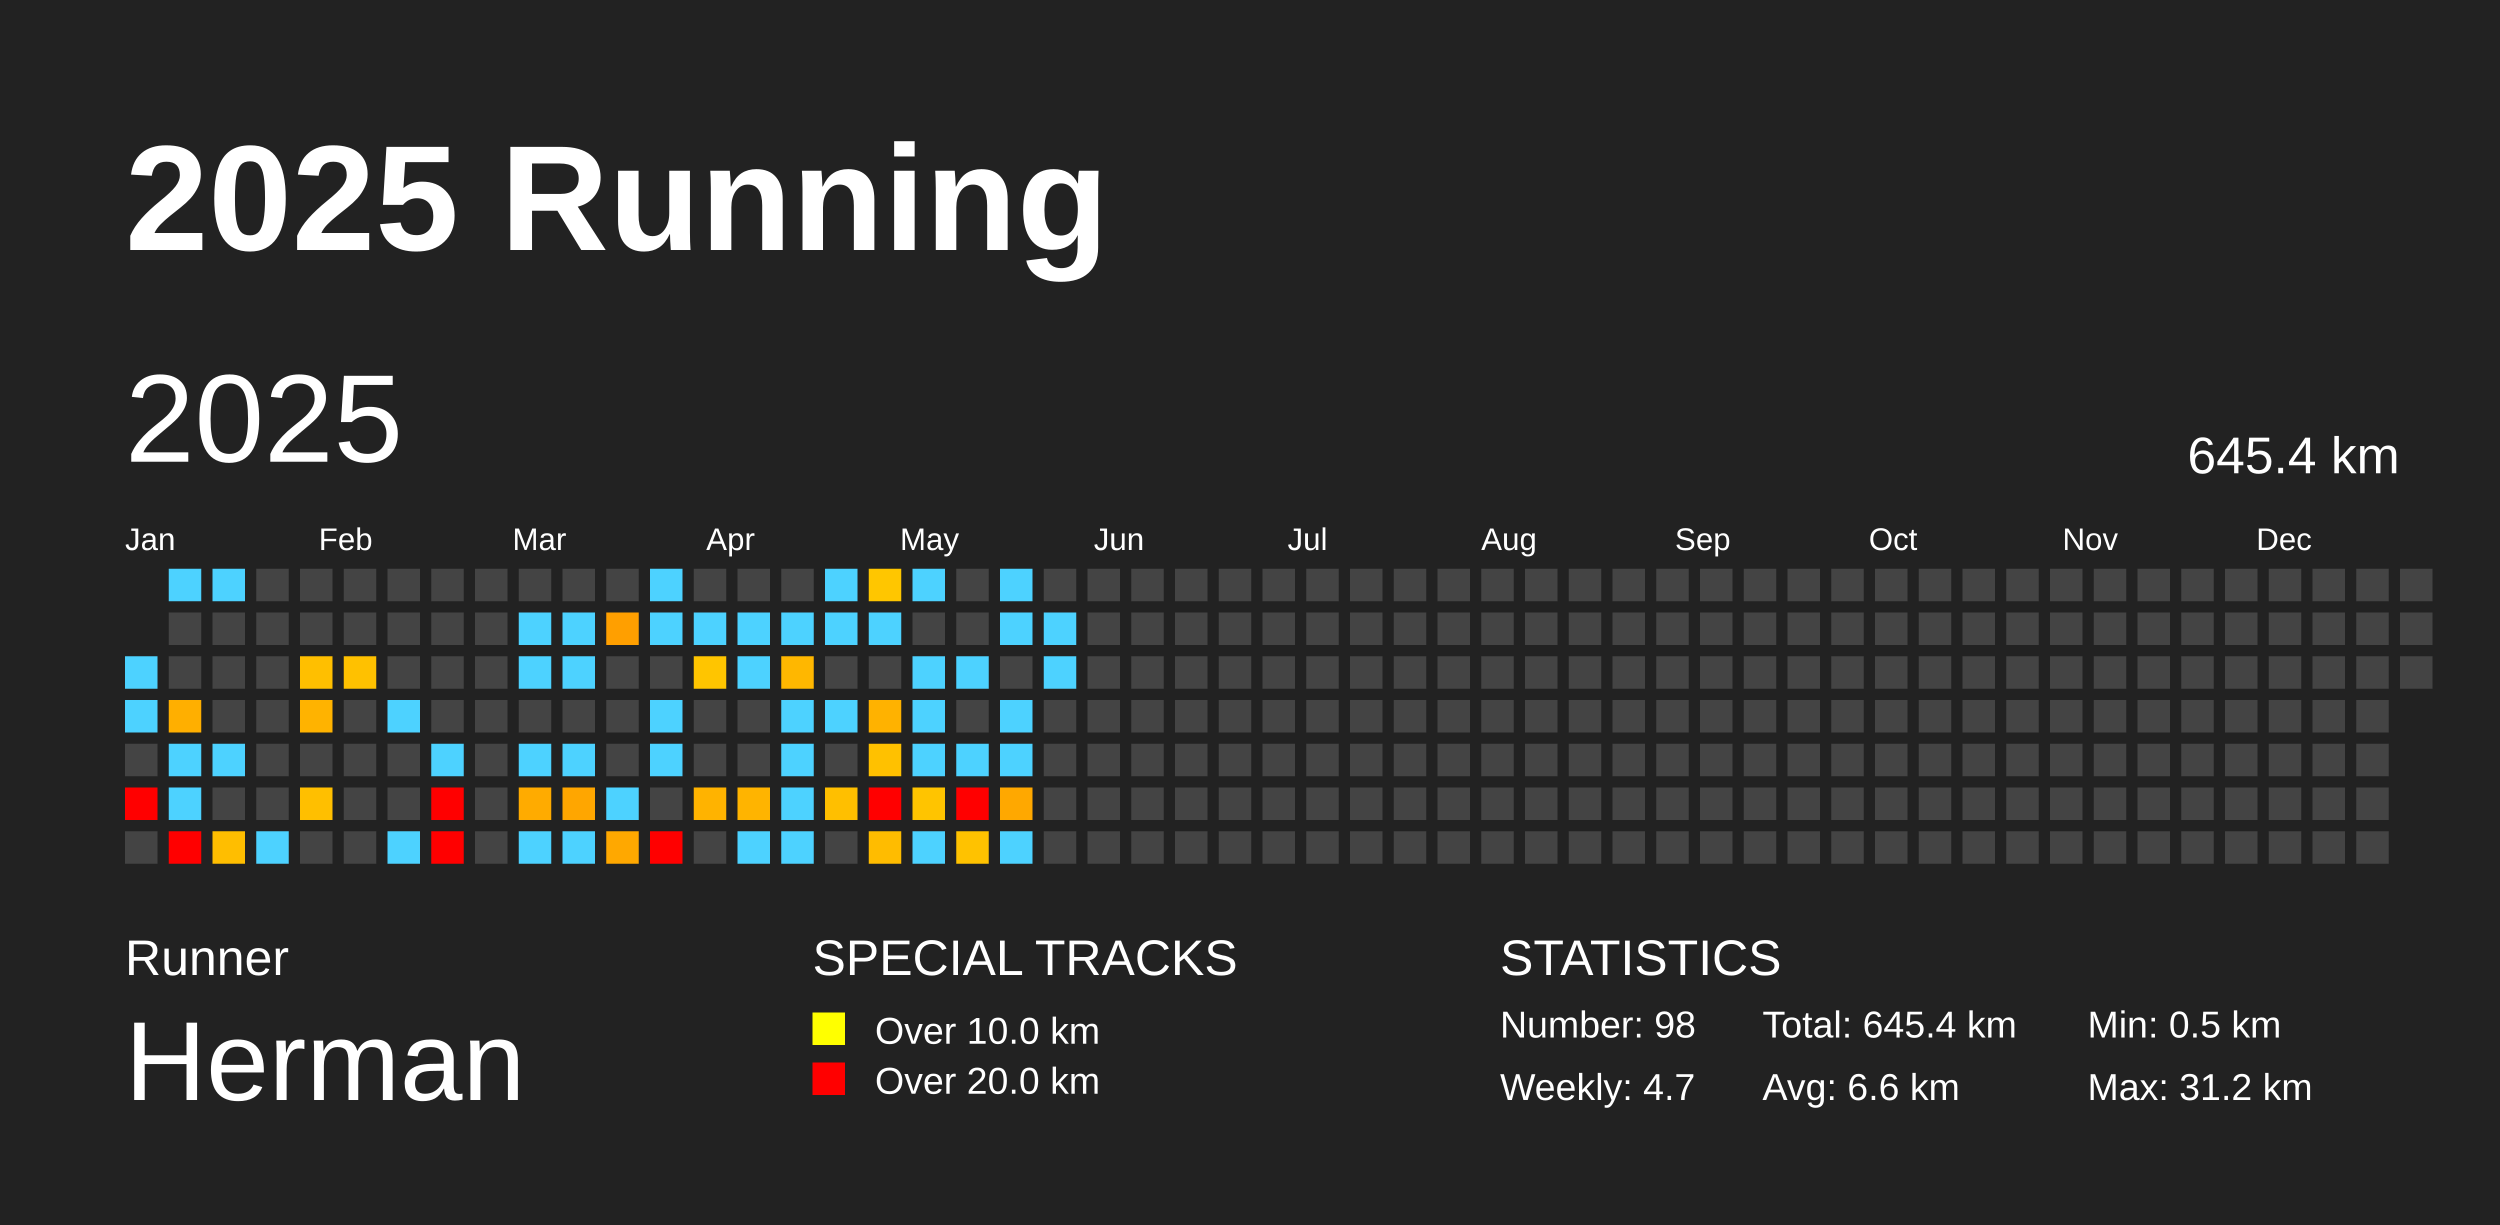
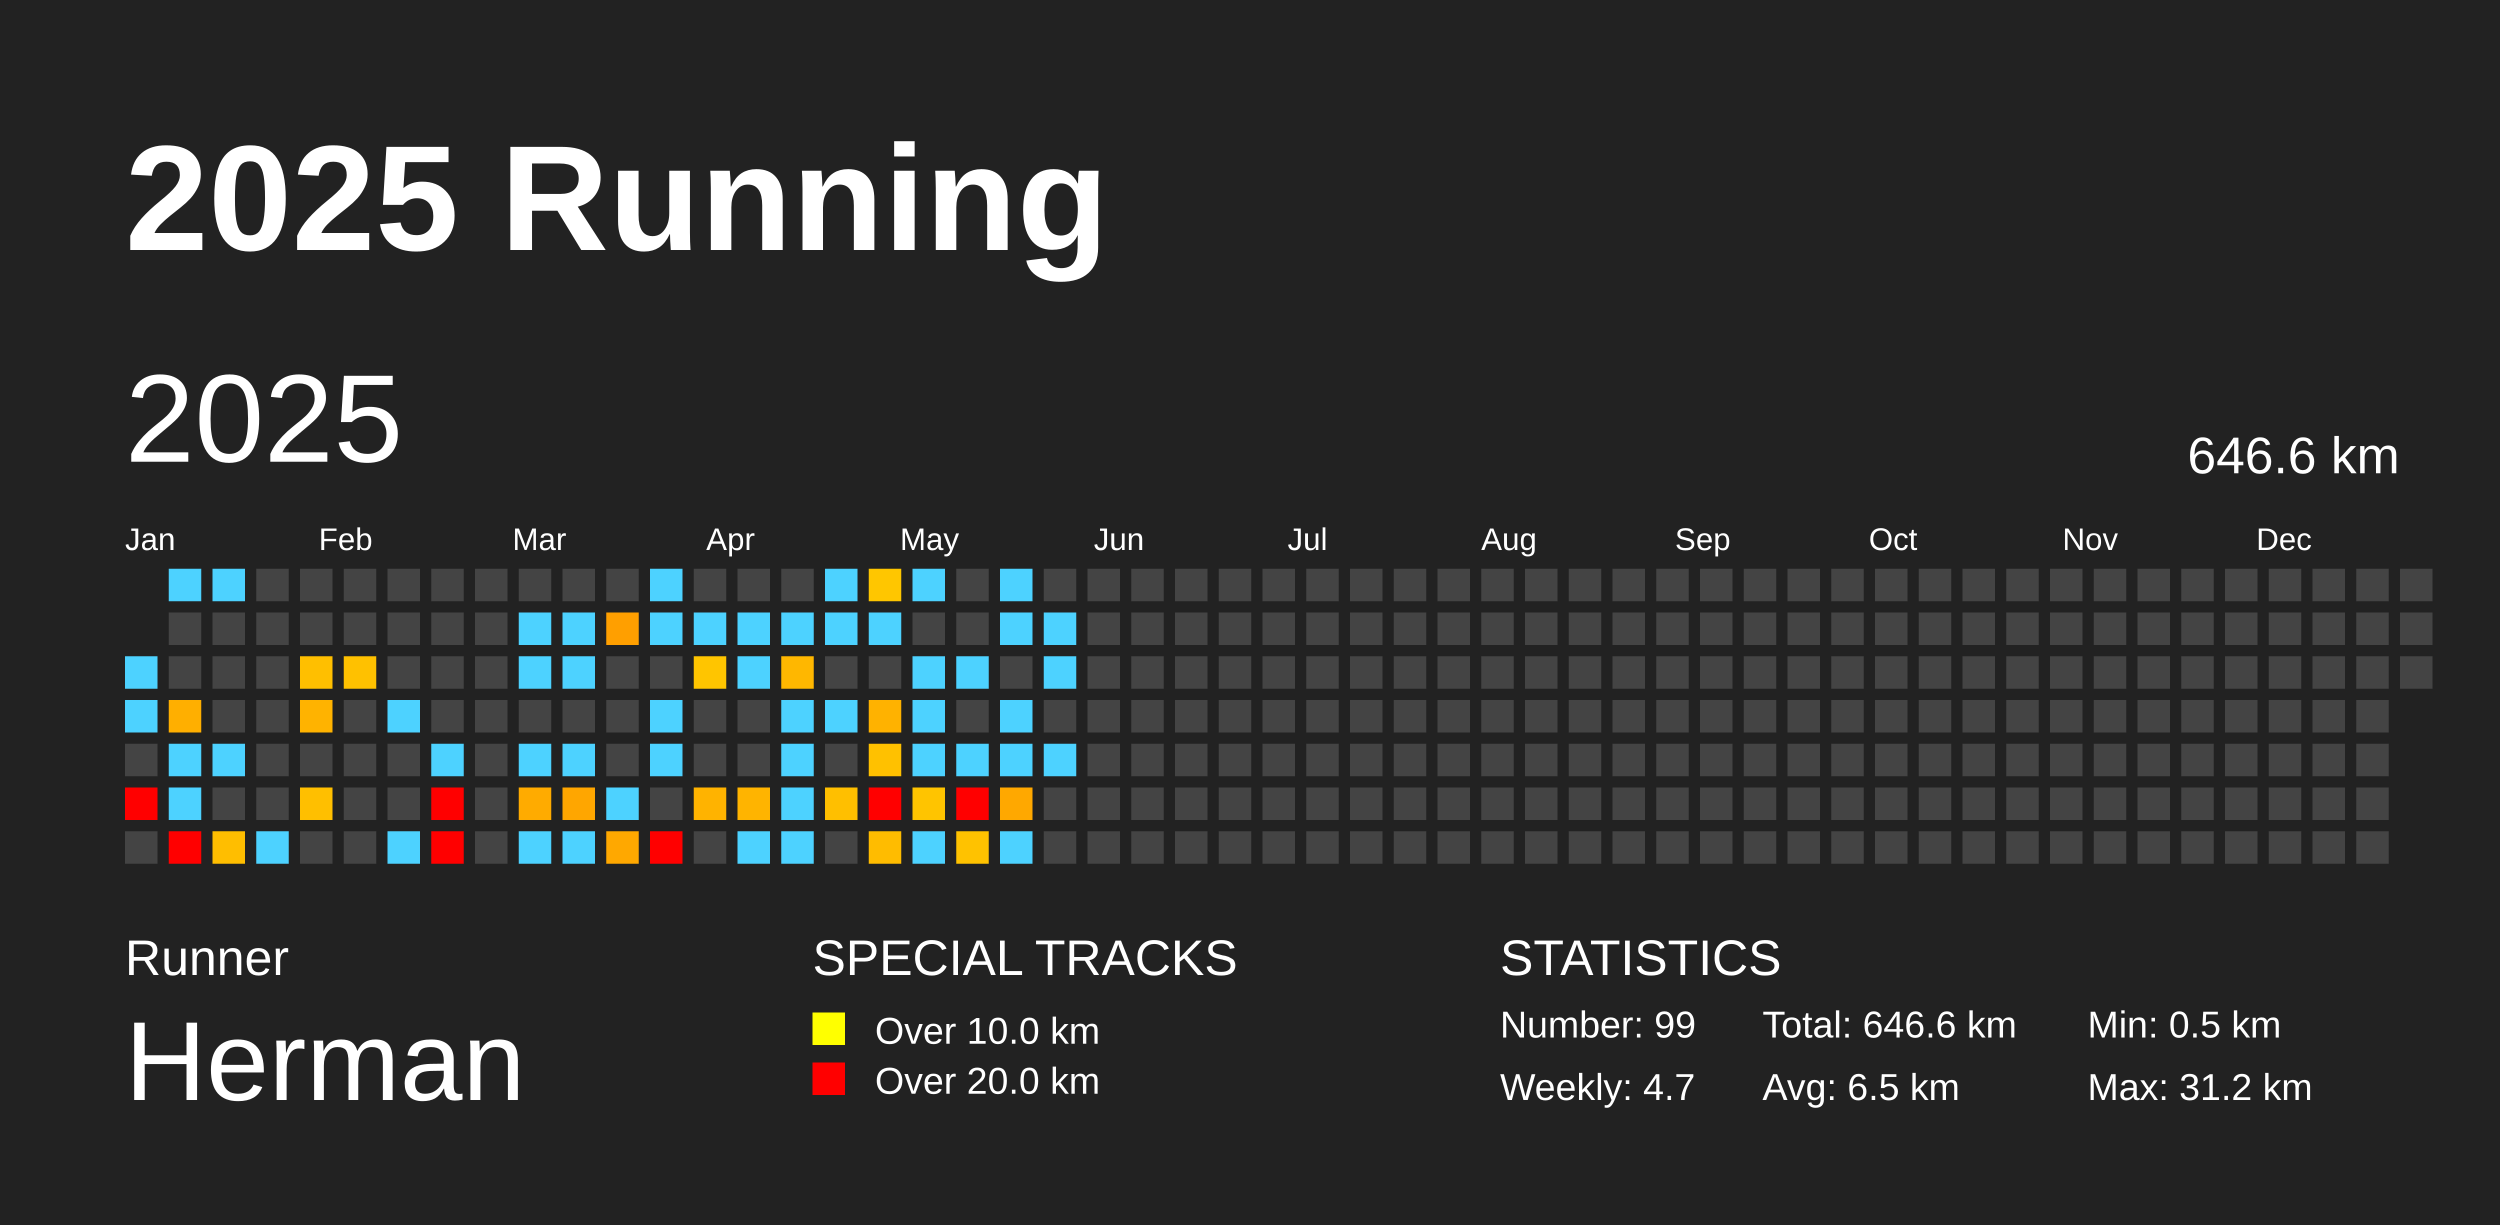
<svg xmlns="http://www.w3.org/2000/svg" baseProfile="full" height="98mm" version="1.1" viewBox="0,0,200,98" width="200mm">
  <defs />
  <rect fill="#222222" height="98" width="200" x="0" y="0" />
  <text fill="#FFFFFF" style="font-size:12px; font-family:Arial; font-weight:bold;" x="10" y="20">2025 Running</text>
  <text fill="#FFFFFF" style="font-size:4px; font-family:Arial" x="10" y="78">Runner</text>
  <text fill="#FFFFFF" style="font-size:9px; font-family:Arial" x="10" y="88">Herman</text>
  <text fill="#FFFFFF" style="font-size:4px; font-family:Arial" x="65" y="78">SPECIAL TRACKS</text>
  <rect fill="yellow" height="2.6" width="2.6" x="65" y="81" />
  <text fill="#FFFFFF" style="font-size:3px; font-family:Arial" x="70" y="83.5">Over 10.0 km</text>
  <rect fill="red" height="2.6" width="2.6" x="65" y="85" />
  <text fill="#FFFFFF" style="font-size:3px; font-family:Arial" x="70" y="87.5">Over 20.0 km</text>
  <text fill="#FFFFFF" style="font-size:4px; font-family:Arial" x="120" y="78">STATISTICS</text>
-   <text fill="#FFFFFF" style="font-size:3px; font-family:Arial" x="120" y="83">Number: 98</text>
+   <text fill="#FFFFFF" style="font-size:3px; font-family:Arial" x="120" y="83">Number: 99</text>
  <text fill="#FFFFFF" style="font-size:3px; font-family:Arial" x="120" y="88">Weekly: 4.7</text>
-   <text fill="#FFFFFF" style="font-size:3px; font-family:Arial" x="141" y="83">Total: 645.4 km</text>
-   <text fill="#FFFFFF" style="font-size:3px; font-family:Arial" x="141" y="88">Avg: 6.6 km</text>
+   <text fill="#FFFFFF" style="font-size:3px; font-family:Arial" x="141" y="83">Total: 646.6 km</text>
+   <text fill="#FFFFFF" style="font-size:3px; font-family:Arial" x="141" y="88">Avg: 6.5 km</text>
  <text fill="#FFFFFF" style="font-size:3px; font-family:Arial" x="167" y="83">Min: 0.5 km</text>
  <text fill="#FFFFFF" style="font-size:3px; font-family:Arial" x="167" y="88">Max: 31.2 km</text>
  <text dominant-baseline="hanging" fill="#FFFFFF" style="font-size:10.0px; font-family:Arial;" x="10" y="30">2025</text>
-   <text dominant-baseline="hanging" fill="#FFFFFF" style="font-size:4.125px; font-family:Arial;" x="175" y="35">645.4 km</text>
+   <text dominant-baseline="hanging" fill="#FFFFFF" style="font-size:4.125px; font-family:Arial;" x="175" y="35">646.6 km</text>
  <text fill="#FFFFFF" style="font-size:2.5px; font-family:Arial" x="10.0" y="44">Jan</text>
  <text fill="#FFFFFF" style="font-size:2.5px; font-family:Arial" x="25.5" y="44">Feb</text>
  <text fill="#FFFFFF" style="font-size:2.5px; font-family:Arial" x="41.0" y="44">Mar</text>
  <text fill="#FFFFFF" style="font-size:2.5px; font-family:Arial" x="56.5" y="44">Apr</text>
  <text fill="#FFFFFF" style="font-size:2.5px; font-family:Arial" x="72.0" y="44">May</text>
  <text fill="#FFFFFF" style="font-size:2.5px; font-family:Arial" x="87.5" y="44">Jun</text>
  <text fill="#FFFFFF" style="font-size:2.5px; font-family:Arial" x="103.0" y="44">Jul</text>
  <text fill="#FFFFFF" style="font-size:2.5px; font-family:Arial" x="118.5" y="44">Aug</text>
  <text fill="#FFFFFF" style="font-size:2.5px; font-family:Arial" x="134.0" y="44">Sep</text>
  <text fill="#FFFFFF" style="font-size:2.5px; font-family:Arial" x="149.5" y="44">Oct</text>
  <text fill="#FFFFFF" style="font-size:2.5px; font-family:Arial" x="165.0" y="44">Nov</text>
  <text fill="#FFFFFF" style="font-size:2.5px; font-family:Arial" x="180.5" y="44">Dec</text>
  <rect fill="#4dd2ff" height="2.6" width="2.6" x="10.0" y="52.5" />
  <rect fill="#4dd2ff" height="2.6" width="2.6" x="10.0" y="56.0" />
  <rect fill="#444444" height="2.6" width="2.6" x="10.0" y="59.5" />
  <rect fill="red" height="2.6" width="2.6" x="10.0" y="63.0" />
  <rect fill="#444444" height="2.6" width="2.6" x="10.0" y="66.5" />
  <rect fill="#4dd2ff" height="2.6" width="2.6" x="13.5" y="45.5" />
  <rect fill="#444444" height="2.6" width="2.6" x="13.5" y="49.0" />
  <rect fill="#444444" height="2.6" width="2.6" x="13.5" y="52.5" />
  <rect fill="#ffaf00" height="2.6" width="2.6" x="13.5" y="56.0" />
  <rect fill="#4dd2ff" height="2.6" width="2.6" x="13.5" y="59.5" />
  <rect fill="#4dd2ff" height="2.6" width="2.6" x="13.5" y="63.0" />
  <rect fill="red" height="2.6" width="2.6" x="13.5" y="66.5" />
  <rect fill="#4dd2ff" height="2.6" width="2.6" x="17.0" y="45.5" />
  <rect fill="#444444" height="2.6" width="2.6" x="17.0" y="49.0" />
  <rect fill="#444444" height="2.6" width="2.6" x="17.0" y="52.5" />
  <rect fill="#444444" height="2.6" width="2.6" x="17.0" y="56.0" />
  <rect fill="#4dd2ff" height="2.6" width="2.6" x="17.0" y="59.5" />
  <rect fill="#444444" height="2.6" width="2.6" x="17.0" y="63.0" />
  <rect fill="#ffbe00" height="2.6" width="2.6" x="17.0" y="66.5" />
  <rect fill="#444444" height="2.6" width="2.6" x="20.5" y="45.5" />
  <rect fill="#444444" height="2.6" width="2.6" x="20.5" y="49.0" />
  <rect fill="#444444" height="2.6" width="2.6" x="20.5" y="52.5" />
  <rect fill="#444444" height="2.6" width="2.6" x="20.5" y="56.0" />
  <rect fill="#444444" height="2.6" width="2.6" x="20.5" y="59.5" />
  <rect fill="#444444" height="2.6" width="2.6" x="20.5" y="63.0" />
  <rect fill="#4dd2ff" height="2.6" width="2.6" x="20.5" y="66.5" />
  <rect fill="#444444" height="2.6" width="2.6" x="24.0" y="45.5" />
  <rect fill="#444444" height="2.6" width="2.6" x="24.0" y="49.0" />
  <rect fill="#ffbf00" height="2.6" width="2.6" x="24.0" y="52.5" />
  <rect fill="#ffb300" height="2.6" width="2.6" x="24.0" y="56.0" />
  <rect fill="#444444" height="2.6" width="2.6" x="24.0" y="59.5" />
  <rect fill="#ffbf00" height="2.6" width="2.6" x="24.0" y="63.0" />
  <rect fill="#444444" height="2.6" width="2.6" x="24.0" y="66.5" />
  <rect fill="#444444" height="2.6" width="2.6" x="27.5" y="45.5" />
  <rect fill="#444444" height="2.6" width="2.6" x="27.5" y="49.0" />
  <rect fill="#ffc100" height="2.6" width="2.6" x="27.5" y="52.5" />
  <rect fill="#444444" height="2.6" width="2.6" x="27.5" y="56.0" />
  <rect fill="#444444" height="2.6" width="2.6" x="27.5" y="59.5" />
  <rect fill="#444444" height="2.6" width="2.6" x="27.5" y="63.0" />
  <rect fill="#444444" height="2.6" width="2.6" x="27.5" y="66.5" />
  <rect fill="#444444" height="2.6" width="2.6" x="31.0" y="45.5" />
  <rect fill="#444444" height="2.6" width="2.6" x="31.0" y="49.0" />
  <rect fill="#444444" height="2.6" width="2.6" x="31.0" y="52.5" />
  <rect fill="#4dd2ff" height="2.6" width="2.6" x="31.0" y="56.0" />
  <rect fill="#444444" height="2.6" width="2.6" x="31.0" y="59.5" />
  <rect fill="#444444" height="2.6" width="2.6" x="31.0" y="63.0" />
  <rect fill="#4dd2ff" height="2.6" width="2.6" x="31.0" y="66.5" />
  <rect fill="#444444" height="2.6" width="2.6" x="34.5" y="45.5" />
  <rect fill="#444444" height="2.6" width="2.6" x="34.5" y="49.0" />
  <rect fill="#444444" height="2.6" width="2.6" x="34.5" y="52.5" />
  <rect fill="#444444" height="2.6" width="2.6" x="34.5" y="56.0" />
  <rect fill="#4dd2ff" height="2.6" width="2.6" x="34.5" y="59.5" />
  <rect fill="red" height="2.6" width="2.6" x="34.5" y="63.0" />
  <rect fill="red" height="2.6" width="2.6" x="34.5" y="66.5" />
  <rect fill="#444444" height="2.6" width="2.6" x="38.0" y="45.5" />
  <rect fill="#444444" height="2.6" width="2.6" x="38.0" y="49.0" />
  <rect fill="#444444" height="2.6" width="2.6" x="38.0" y="52.5" />
  <rect fill="#444444" height="2.6" width="2.6" x="38.0" y="56.0" />
  <rect fill="#444444" height="2.6" width="2.6" x="38.0" y="59.5" />
  <rect fill="#444444" height="2.6" width="2.6" x="38.0" y="63.0" />
  <rect fill="#444444" height="2.6" width="2.6" x="38.0" y="66.5" />
  <rect fill="#444444" height="2.6" width="2.6" x="41.5" y="45.5" />
  <rect fill="#4dd2ff" height="2.6" width="2.6" x="41.5" y="49.0" />
  <rect fill="#4dd2ff" height="2.6" width="2.6" x="41.5" y="52.5" />
  <rect fill="#444444" height="2.6" width="2.6" x="41.5" y="56.0" />
  <rect fill="#4dd2ff" height="2.6" width="2.6" x="41.5" y="59.5" />
  <rect fill="#ffab00" height="2.6" width="2.6" x="41.5" y="63.0" />
  <rect fill="#4dd2ff" height="2.6" width="2.6" x="41.5" y="66.5" />
  <rect fill="#444444" height="2.6" width="2.6" x="45.0" y="45.5" />
  <rect fill="#4dd2ff" height="2.6" width="2.6" x="45.0" y="49.0" />
  <rect fill="#4dd2ff" height="2.6" width="2.6" x="45.0" y="52.5" />
  <rect fill="#444444" height="2.6" width="2.6" x="45.0" y="56.0" />
  <rect fill="#4dd2ff" height="2.6" width="2.6" x="45.0" y="59.5" />
  <rect fill="#ffa600" height="2.6" width="2.6" x="45.0" y="63.0" />
  <rect fill="#4dd2ff" height="2.6" width="2.6" x="45.0" y="66.5" />
  <rect fill="#444444" height="2.6" width="2.6" x="48.5" y="45.5" />
  <rect fill="#ff9f00" height="2.6" width="2.6" x="48.5" y="49.0" />
  <rect fill="#444444" height="2.6" width="2.6" x="48.5" y="52.5" />
  <rect fill="#444444" height="2.6" width="2.6" x="48.5" y="56.0" />
  <rect fill="#444444" height="2.6" width="2.6" x="48.5" y="59.5" />
  <rect fill="#4dd2ff" height="2.6" width="2.6" x="48.5" y="63.0" />
  <rect fill="#ffa800" height="2.6" width="2.6" x="48.5" y="66.5" />
  <rect fill="#4dd2ff" height="2.6" width="2.6" x="52.0" y="45.5" />
  <rect fill="#4dd2ff" height="2.6" width="2.6" x="52.0" y="49.0" />
  <rect fill="#444444" height="2.6" width="2.6" x="52.0" y="52.5" />
  <rect fill="#4dd2ff" height="2.6" width="2.6" x="52.0" y="56.0" />
  <rect fill="#4dd2ff" height="2.6" width="2.6" x="52.0" y="59.5" />
  <rect fill="#444444" height="2.6" width="2.6" x="52.0" y="63.0" />
  <rect fill="red" height="2.6" width="2.6" x="52.0" y="66.5" />
  <rect fill="#444444" height="2.6" width="2.6" x="55.5" y="45.5" />
  <rect fill="#4dd2ff" height="2.6" width="2.6" x="55.5" y="49.0" />
  <rect fill="#ffc500" height="2.6" width="2.6" x="55.5" y="52.5" />
  <rect fill="#444444" height="2.6" width="2.6" x="55.5" y="56.0" />
  <rect fill="#444444" height="2.6" width="2.6" x="55.5" y="59.5" />
  <rect fill="#ffb300" height="2.6" width="2.6" x="55.5" y="63.0" />
  <rect fill="#444444" height="2.6" width="2.6" x="55.5" y="66.5" />
  <rect fill="#444444" height="2.6" width="2.6" x="59.0" y="45.5" />
  <rect fill="#4dd2ff" height="2.6" width="2.6" x="59.0" y="49.0" />
  <rect fill="#4dd2ff" height="2.6" width="2.6" x="59.0" y="52.5" />
  <rect fill="#444444" height="2.6" width="2.6" x="59.0" y="56.0" />
  <rect fill="#444444" height="2.6" width="2.6" x="59.0" y="59.5" />
  <rect fill="#ffb400" height="2.6" width="2.6" x="59.0" y="63.0" />
  <rect fill="#4dd2ff" height="2.6" width="2.6" x="59.0" y="66.5" />
  <rect fill="#444444" height="2.6" width="2.6" x="62.5" y="45.5" />
  <rect fill="#4dd2ff" height="2.6" width="2.6" x="62.5" y="49.0" />
  <rect fill="#ffb700" height="2.6" width="2.6" x="62.5" y="52.5" />
  <rect fill="#4dd2ff" height="2.6" width="2.6" x="62.5" y="56.0" />
  <rect fill="#4dd2ff" height="2.6" width="2.6" x="62.5" y="59.5" />
  <rect fill="#4dd2ff" height="2.6" width="2.6" x="62.5" y="63.0" />
  <rect fill="#4dd2ff" height="2.6" width="2.6" x="62.5" y="66.5" />
  <rect fill="#4dd2ff" height="2.6" width="2.6" x="66.0" y="45.5" />
  <rect fill="#4dd2ff" height="2.6" width="2.6" x="66.0" y="49.0" />
  <rect fill="#444444" height="2.6" width="2.6" x="66.0" y="52.5" />
  <rect fill="#4dd2ff" height="2.6" width="2.6" x="66.0" y="56.0" />
  <rect fill="#444444" height="2.6" width="2.6" x="66.0" y="59.5" />
  <rect fill="#ffbf00" height="2.6" width="2.6" x="66.0" y="63.0" />
  <rect fill="#444444" height="2.6" width="2.6" x="66.0" y="66.5" />
  <rect fill="#ffc600" height="2.6" width="2.6" x="69.5" y="45.5" />
  <rect fill="#4dd2ff" height="2.6" width="2.6" x="69.5" y="49.0" />
  <rect fill="#444444" height="2.6" width="2.6" x="69.5" y="52.5" />
  <rect fill="#ffb200" height="2.6" width="2.6" x="69.5" y="56.0" />
  <rect fill="#ffc100" height="2.6" width="2.6" x="69.5" y="59.5" />
  <rect fill="red" height="2.6" width="2.6" x="69.5" y="63.0" />
  <rect fill="#ffbc00" height="2.6" width="2.6" x="69.5" y="66.5" />
  <rect fill="#4dd2ff" height="2.6" width="2.6" x="73.0" y="45.5" />
  <rect fill="#444444" height="2.6" width="2.6" x="73.0" y="49.0" />
  <rect fill="#4dd2ff" height="2.6" width="2.6" x="73.0" y="52.5" />
  <rect fill="#4dd2ff" height="2.6" width="2.6" x="73.0" y="56.0" />
  <rect fill="#4dd2ff" height="2.6" width="2.6" x="73.0" y="59.5" />
  <rect fill="#ffc400" height="2.6" width="2.6" x="73.0" y="63.0" />
  <rect fill="#4dd2ff" height="2.6" width="2.6" x="73.0" y="66.5" />
  <rect fill="#444444" height="2.6" width="2.6" x="76.5" y="45.5" />
  <rect fill="#444444" height="2.6" width="2.6" x="76.5" y="49.0" />
  <rect fill="#4dd2ff" height="2.6" width="2.6" x="76.5" y="52.5" />
  <rect fill="#444444" height="2.6" width="2.6" x="76.5" y="56.0" />
  <rect fill="#4dd2ff" height="2.6" width="2.6" x="76.5" y="59.5" />
  <rect fill="red" height="2.6" width="2.6" x="76.5" y="63.0" />
  <rect fill="#ffc200" height="2.6" width="2.6" x="76.5" y="66.5" />
  <rect fill="#4dd2ff" height="2.6" width="2.6" x="80.0" y="45.5" />
  <rect fill="#4dd2ff" height="2.6" width="2.6" x="80.0" y="49.0" />
  <rect fill="#444444" height="2.6" width="2.6" x="80.0" y="52.5" />
  <rect fill="#4dd2ff" height="2.6" width="2.6" x="80.0" y="56.0" />
  <rect fill="#4dd2ff" height="2.6" width="2.6" x="80.0" y="59.5" />
  <rect fill="#ffa800" height="2.6" width="2.6" x="80.0" y="63.0" />
  <rect fill="#4dd2ff" height="2.6" width="2.6" x="80.0" y="66.5" />
  <rect fill="#444444" height="2.6" width="2.6" x="83.5" y="45.5" />
  <rect fill="#4dd2ff" height="2.6" width="2.6" x="83.5" y="49.0" />
  <rect fill="#4dd2ff" height="2.6" width="2.6" x="83.5" y="52.5" />
  <rect fill="#444444" height="2.6" width="2.6" x="83.5" y="56.0" />
-   <rect fill="#444444" height="2.6" width="2.6" x="83.5" y="59.5" />
+   <rect fill="#4dd2ff" height="2.6" width="2.6" x="83.5" y="59.5" />
  <rect fill="#444444" height="2.6" width="2.6" x="83.5" y="63.0" />
  <rect fill="#444444" height="2.6" width="2.6" x="83.5" y="66.5" />
  <rect fill="#444444" height="2.6" width="2.6" x="87.0" y="45.5" />
  <rect fill="#444444" height="2.6" width="2.6" x="87.0" y="49.0" />
  <rect fill="#444444" height="2.6" width="2.6" x="87.0" y="52.5" />
  <rect fill="#444444" height="2.6" width="2.6" x="87.0" y="56.0" />
  <rect fill="#444444" height="2.6" width="2.6" x="87.0" y="59.5" />
  <rect fill="#444444" height="2.6" width="2.6" x="87.0" y="63.0" />
  <rect fill="#444444" height="2.6" width="2.6" x="87.0" y="66.5" />
  <rect fill="#444444" height="2.6" width="2.6" x="90.5" y="45.5" />
  <rect fill="#444444" height="2.6" width="2.6" x="90.5" y="49.0" />
  <rect fill="#444444" height="2.6" width="2.6" x="90.5" y="52.5" />
  <rect fill="#444444" height="2.6" width="2.6" x="90.5" y="56.0" />
  <rect fill="#444444" height="2.6" width="2.6" x="90.5" y="59.5" />
  <rect fill="#444444" height="2.6" width="2.6" x="90.5" y="63.0" />
  <rect fill="#444444" height="2.6" width="2.6" x="90.5" y="66.5" />
  <rect fill="#444444" height="2.6" width="2.6" x="94.0" y="45.5" />
  <rect fill="#444444" height="2.6" width="2.6" x="94.0" y="49.0" />
  <rect fill="#444444" height="2.6" width="2.6" x="94.0" y="52.5" />
  <rect fill="#444444" height="2.6" width="2.6" x="94.0" y="56.0" />
  <rect fill="#444444" height="2.6" width="2.6" x="94.0" y="59.5" />
  <rect fill="#444444" height="2.6" width="2.6" x="94.0" y="63.0" />
  <rect fill="#444444" height="2.6" width="2.6" x="94.0" y="66.5" />
  <rect fill="#444444" height="2.6" width="2.6" x="97.5" y="45.5" />
  <rect fill="#444444" height="2.6" width="2.6" x="97.5" y="49.0" />
  <rect fill="#444444" height="2.6" width="2.6" x="97.5" y="52.5" />
  <rect fill="#444444" height="2.6" width="2.6" x="97.5" y="56.0" />
  <rect fill="#444444" height="2.6" width="2.6" x="97.5" y="59.5" />
  <rect fill="#444444" height="2.6" width="2.6" x="97.5" y="63.0" />
  <rect fill="#444444" height="2.6" width="2.6" x="97.5" y="66.5" />
  <rect fill="#444444" height="2.6" width="2.6" x="101.0" y="45.5" />
  <rect fill="#444444" height="2.6" width="2.6" x="101.0" y="49.0" />
  <rect fill="#444444" height="2.6" width="2.6" x="101.0" y="52.5" />
  <rect fill="#444444" height="2.6" width="2.6" x="101.0" y="56.0" />
  <rect fill="#444444" height="2.6" width="2.6" x="101.0" y="59.5" />
  <rect fill="#444444" height="2.6" width="2.6" x="101.0" y="63.0" />
  <rect fill="#444444" height="2.6" width="2.6" x="101.0" y="66.5" />
  <rect fill="#444444" height="2.6" width="2.6" x="104.5" y="45.5" />
  <rect fill="#444444" height="2.6" width="2.6" x="104.5" y="49.0" />
  <rect fill="#444444" height="2.6" width="2.6" x="104.5" y="52.5" />
  <rect fill="#444444" height="2.6" width="2.6" x="104.5" y="56.0" />
  <rect fill="#444444" height="2.6" width="2.6" x="104.5" y="59.5" />
  <rect fill="#444444" height="2.6" width="2.6" x="104.5" y="63.0" />
  <rect fill="#444444" height="2.6" width="2.6" x="104.5" y="66.5" />
  <rect fill="#444444" height="2.6" width="2.6" x="108.0" y="45.5" />
  <rect fill="#444444" height="2.6" width="2.6" x="108.0" y="49.0" />
  <rect fill="#444444" height="2.6" width="2.6" x="108.0" y="52.5" />
  <rect fill="#444444" height="2.6" width="2.6" x="108.0" y="56.0" />
  <rect fill="#444444" height="2.6" width="2.6" x="108.0" y="59.5" />
  <rect fill="#444444" height="2.6" width="2.6" x="108.0" y="63.0" />
  <rect fill="#444444" height="2.6" width="2.6" x="108.0" y="66.5" />
  <rect fill="#444444" height="2.6" width="2.6" x="111.5" y="45.5" />
  <rect fill="#444444" height="2.6" width="2.6" x="111.5" y="49.0" />
  <rect fill="#444444" height="2.6" width="2.6" x="111.5" y="52.5" />
  <rect fill="#444444" height="2.6" width="2.6" x="111.5" y="56.0" />
  <rect fill="#444444" height="2.6" width="2.6" x="111.5" y="59.5" />
  <rect fill="#444444" height="2.6" width="2.6" x="111.5" y="63.0" />
  <rect fill="#444444" height="2.6" width="2.6" x="111.5" y="66.5" />
  <rect fill="#444444" height="2.6" width="2.6" x="115.0" y="45.5" />
  <rect fill="#444444" height="2.6" width="2.6" x="115.0" y="49.0" />
  <rect fill="#444444" height="2.6" width="2.6" x="115.0" y="52.5" />
  <rect fill="#444444" height="2.6" width="2.6" x="115.0" y="56.0" />
  <rect fill="#444444" height="2.6" width="2.6" x="115.0" y="59.5" />
  <rect fill="#444444" height="2.6" width="2.6" x="115.0" y="63.0" />
  <rect fill="#444444" height="2.6" width="2.6" x="115.0" y="66.5" />
  <rect fill="#444444" height="2.6" width="2.6" x="118.5" y="45.5" />
  <rect fill="#444444" height="2.6" width="2.6" x="118.5" y="49.0" />
  <rect fill="#444444" height="2.6" width="2.6" x="118.5" y="52.5" />
  <rect fill="#444444" height="2.6" width="2.6" x="118.5" y="56.0" />
  <rect fill="#444444" height="2.6" width="2.6" x="118.5" y="59.5" />
  <rect fill="#444444" height="2.6" width="2.6" x="118.5" y="63.0" />
  <rect fill="#444444" height="2.6" width="2.6" x="118.5" y="66.5" />
  <rect fill="#444444" height="2.6" width="2.6" x="122.0" y="45.5" />
  <rect fill="#444444" height="2.6" width="2.6" x="122.0" y="49.0" />
  <rect fill="#444444" height="2.6" width="2.6" x="122.0" y="52.5" />
  <rect fill="#444444" height="2.6" width="2.6" x="122.0" y="56.0" />
  <rect fill="#444444" height="2.6" width="2.6" x="122.0" y="59.5" />
  <rect fill="#444444" height="2.6" width="2.6" x="122.0" y="63.0" />
  <rect fill="#444444" height="2.6" width="2.6" x="122.0" y="66.5" />
  <rect fill="#444444" height="2.6" width="2.6" x="125.5" y="45.5" />
  <rect fill="#444444" height="2.6" width="2.6" x="125.5" y="49.0" />
  <rect fill="#444444" height="2.6" width="2.6" x="125.5" y="52.5" />
  <rect fill="#444444" height="2.6" width="2.6" x="125.5" y="56.0" />
  <rect fill="#444444" height="2.6" width="2.6" x="125.5" y="59.5" />
  <rect fill="#444444" height="2.6" width="2.6" x="125.5" y="63.0" />
  <rect fill="#444444" height="2.6" width="2.6" x="125.5" y="66.5" />
  <rect fill="#444444" height="2.6" width="2.6" x="129.0" y="45.5" />
  <rect fill="#444444" height="2.6" width="2.6" x="129.0" y="49.0" />
  <rect fill="#444444" height="2.6" width="2.6" x="129.0" y="52.5" />
  <rect fill="#444444" height="2.6" width="2.6" x="129.0" y="56.0" />
  <rect fill="#444444" height="2.6" width="2.6" x="129.0" y="59.5" />
  <rect fill="#444444" height="2.6" width="2.6" x="129.0" y="63.0" />
  <rect fill="#444444" height="2.6" width="2.6" x="129.0" y="66.5" />
  <rect fill="#444444" height="2.6" width="2.6" x="132.5" y="45.5" />
  <rect fill="#444444" height="2.6" width="2.6" x="132.5" y="49.0" />
  <rect fill="#444444" height="2.6" width="2.6" x="132.5" y="52.5" />
  <rect fill="#444444" height="2.6" width="2.6" x="132.5" y="56.0" />
  <rect fill="#444444" height="2.6" width="2.6" x="132.5" y="59.5" />
  <rect fill="#444444" height="2.6" width="2.6" x="132.5" y="63.0" />
  <rect fill="#444444" height="2.6" width="2.6" x="132.5" y="66.5" />
  <rect fill="#444444" height="2.6" width="2.6" x="136.0" y="45.5" />
  <rect fill="#444444" height="2.6" width="2.6" x="136.0" y="49.0" />
  <rect fill="#444444" height="2.6" width="2.6" x="136.0" y="52.5" />
  <rect fill="#444444" height="2.6" width="2.6" x="136.0" y="56.0" />
  <rect fill="#444444" height="2.6" width="2.6" x="136.0" y="59.5" />
  <rect fill="#444444" height="2.6" width="2.6" x="136.0" y="63.0" />
  <rect fill="#444444" height="2.6" width="2.6" x="136.0" y="66.5" />
  <rect fill="#444444" height="2.6" width="2.6" x="139.5" y="45.5" />
  <rect fill="#444444" height="2.6" width="2.6" x="139.5" y="49.0" />
  <rect fill="#444444" height="2.6" width="2.6" x="139.5" y="52.5" />
  <rect fill="#444444" height="2.6" width="2.6" x="139.5" y="56.0" />
  <rect fill="#444444" height="2.6" width="2.6" x="139.5" y="59.5" />
  <rect fill="#444444" height="2.6" width="2.6" x="139.5" y="63.0" />
  <rect fill="#444444" height="2.6" width="2.6" x="139.5" y="66.5" />
  <rect fill="#444444" height="2.6" width="2.6" x="143.0" y="45.5" />
  <rect fill="#444444" height="2.6" width="2.6" x="143.0" y="49.0" />
  <rect fill="#444444" height="2.6" width="2.6" x="143.0" y="52.5" />
  <rect fill="#444444" height="2.6" width="2.6" x="143.0" y="56.0" />
  <rect fill="#444444" height="2.6" width="2.6" x="143.0" y="59.5" />
  <rect fill="#444444" height="2.6" width="2.6" x="143.0" y="63.0" />
  <rect fill="#444444" height="2.6" width="2.6" x="143.0" y="66.5" />
  <rect fill="#444444" height="2.6" width="2.6" x="146.5" y="45.5" />
  <rect fill="#444444" height="2.6" width="2.6" x="146.5" y="49.0" />
  <rect fill="#444444" height="2.6" width="2.6" x="146.5" y="52.5" />
  <rect fill="#444444" height="2.6" width="2.6" x="146.5" y="56.0" />
  <rect fill="#444444" height="2.6" width="2.6" x="146.5" y="59.5" />
  <rect fill="#444444" height="2.6" width="2.6" x="146.5" y="63.0" />
  <rect fill="#444444" height="2.6" width="2.6" x="146.5" y="66.5" />
  <rect fill="#444444" height="2.6" width="2.6" x="150.0" y="45.5" />
  <rect fill="#444444" height="2.6" width="2.6" x="150.0" y="49.0" />
  <rect fill="#444444" height="2.6" width="2.6" x="150.0" y="52.5" />
  <rect fill="#444444" height="2.6" width="2.6" x="150.0" y="56.0" />
  <rect fill="#444444" height="2.6" width="2.6" x="150.0" y="59.5" />
  <rect fill="#444444" height="2.6" width="2.6" x="150.0" y="63.0" />
  <rect fill="#444444" height="2.6" width="2.6" x="150.0" y="66.5" />
  <rect fill="#444444" height="2.6" width="2.6" x="153.5" y="45.5" />
  <rect fill="#444444" height="2.6" width="2.6" x="153.5" y="49.0" />
  <rect fill="#444444" height="2.6" width="2.6" x="153.5" y="52.5" />
  <rect fill="#444444" height="2.6" width="2.6" x="153.5" y="56.0" />
  <rect fill="#444444" height="2.6" width="2.6" x="153.5" y="59.5" />
  <rect fill="#444444" height="2.6" width="2.6" x="153.5" y="63.0" />
  <rect fill="#444444" height="2.6" width="2.6" x="153.5" y="66.5" />
  <rect fill="#444444" height="2.6" width="2.6" x="157.0" y="45.5" />
  <rect fill="#444444" height="2.6" width="2.6" x="157.0" y="49.0" />
  <rect fill="#444444" height="2.6" width="2.6" x="157.0" y="52.5" />
  <rect fill="#444444" height="2.6" width="2.6" x="157.0" y="56.0" />
  <rect fill="#444444" height="2.6" width="2.6" x="157.0" y="59.5" />
  <rect fill="#444444" height="2.6" width="2.6" x="157.0" y="63.0" />
  <rect fill="#444444" height="2.6" width="2.6" x="157.0" y="66.5" />
  <rect fill="#444444" height="2.6" width="2.6" x="160.5" y="45.5" />
  <rect fill="#444444" height="2.6" width="2.6" x="160.5" y="49.0" />
  <rect fill="#444444" height="2.6" width="2.6" x="160.5" y="52.5" />
  <rect fill="#444444" height="2.6" width="2.6" x="160.5" y="56.0" />
  <rect fill="#444444" height="2.6" width="2.6" x="160.5" y="59.5" />
  <rect fill="#444444" height="2.6" width="2.6" x="160.5" y="63.0" />
  <rect fill="#444444" height="2.6" width="2.6" x="160.5" y="66.5" />
  <rect fill="#444444" height="2.6" width="2.6" x="164.0" y="45.5" />
  <rect fill="#444444" height="2.6" width="2.6" x="164.0" y="49.0" />
  <rect fill="#444444" height="2.6" width="2.6" x="164.0" y="52.5" />
  <rect fill="#444444" height="2.6" width="2.6" x="164.0" y="56.0" />
  <rect fill="#444444" height="2.6" width="2.6" x="164.0" y="59.5" />
  <rect fill="#444444" height="2.6" width="2.6" x="164.0" y="63.0" />
  <rect fill="#444444" height="2.6" width="2.6" x="164.0" y="66.5" />
  <rect fill="#444444" height="2.6" width="2.6" x="167.5" y="45.5" />
  <rect fill="#444444" height="2.6" width="2.6" x="167.5" y="49.0" />
  <rect fill="#444444" height="2.6" width="2.6" x="167.5" y="52.5" />
  <rect fill="#444444" height="2.6" width="2.6" x="167.5" y="56.0" />
  <rect fill="#444444" height="2.6" width="2.6" x="167.5" y="59.5" />
  <rect fill="#444444" height="2.6" width="2.6" x="167.5" y="63.0" />
  <rect fill="#444444" height="2.6" width="2.6" x="167.5" y="66.5" />
  <rect fill="#444444" height="2.6" width="2.6" x="171.0" y="45.5" />
  <rect fill="#444444" height="2.6" width="2.6" x="171.0" y="49.0" />
  <rect fill="#444444" height="2.6" width="2.6" x="171.0" y="52.5" />
  <rect fill="#444444" height="2.6" width="2.6" x="171.0" y="56.0" />
  <rect fill="#444444" height="2.6" width="2.6" x="171.0" y="59.5" />
  <rect fill="#444444" height="2.6" width="2.6" x="171.0" y="63.0" />
  <rect fill="#444444" height="2.6" width="2.6" x="171.0" y="66.5" />
  <rect fill="#444444" height="2.6" width="2.6" x="174.5" y="45.5" />
  <rect fill="#444444" height="2.6" width="2.6" x="174.5" y="49.0" />
  <rect fill="#444444" height="2.6" width="2.6" x="174.5" y="52.5" />
  <rect fill="#444444" height="2.6" width="2.6" x="174.5" y="56.0" />
  <rect fill="#444444" height="2.6" width="2.6" x="174.5" y="59.5" />
  <rect fill="#444444" height="2.6" width="2.6" x="174.5" y="63.0" />
  <rect fill="#444444" height="2.6" width="2.6" x="174.5" y="66.5" />
  <rect fill="#444444" height="2.6" width="2.6" x="178.0" y="45.5" />
  <rect fill="#444444" height="2.6" width="2.6" x="178.0" y="49.0" />
  <rect fill="#444444" height="2.6" width="2.6" x="178.0" y="52.5" />
  <rect fill="#444444" height="2.6" width="2.6" x="178.0" y="56.0" />
  <rect fill="#444444" height="2.6" width="2.6" x="178.0" y="59.5" />
  <rect fill="#444444" height="2.6" width="2.6" x="178.0" y="63.0" />
  <rect fill="#444444" height="2.6" width="2.6" x="178.0" y="66.5" />
  <rect fill="#444444" height="2.6" width="2.6" x="181.5" y="45.5" />
  <rect fill="#444444" height="2.6" width="2.6" x="181.5" y="49.0" />
  <rect fill="#444444" height="2.6" width="2.6" x="181.5" y="52.5" />
  <rect fill="#444444" height="2.6" width="2.6" x="181.5" y="56.0" />
  <rect fill="#444444" height="2.6" width="2.6" x="181.5" y="59.5" />
  <rect fill="#444444" height="2.6" width="2.6" x="181.5" y="63.0" />
  <rect fill="#444444" height="2.6" width="2.6" x="181.5" y="66.5" />
  <rect fill="#444444" height="2.6" width="2.6" x="185.0" y="45.5" />
  <rect fill="#444444" height="2.6" width="2.6" x="185.0" y="49.0" />
  <rect fill="#444444" height="2.6" width="2.6" x="185.0" y="52.5" />
  <rect fill="#444444" height="2.6" width="2.6" x="185.0" y="56.0" />
  <rect fill="#444444" height="2.6" width="2.6" x="185.0" y="59.5" />
  <rect fill="#444444" height="2.6" width="2.6" x="185.0" y="63.0" />
  <rect fill="#444444" height="2.6" width="2.6" x="185.0" y="66.5" />
  <rect fill="#444444" height="2.6" width="2.6" x="188.5" y="45.5" />
  <rect fill="#444444" height="2.6" width="2.6" x="188.5" y="49.0" />
  <rect fill="#444444" height="2.6" width="2.6" x="188.5" y="52.5" />
  <rect fill="#444444" height="2.6" width="2.6" x="188.5" y="56.0" />
  <rect fill="#444444" height="2.6" width="2.6" x="188.5" y="59.5" />
  <rect fill="#444444" height="2.6" width="2.6" x="188.5" y="63.0" />
  <rect fill="#444444" height="2.6" width="2.6" x="188.5" y="66.5" />
  <rect fill="#444444" height="2.6" width="2.6" x="192.0" y="45.5" />
  <rect fill="#444444" height="2.6" width="2.6" x="192.0" y="49.0" />
  <rect fill="#444444" height="2.6" width="2.6" x="192.0" y="52.5" />
</svg>
